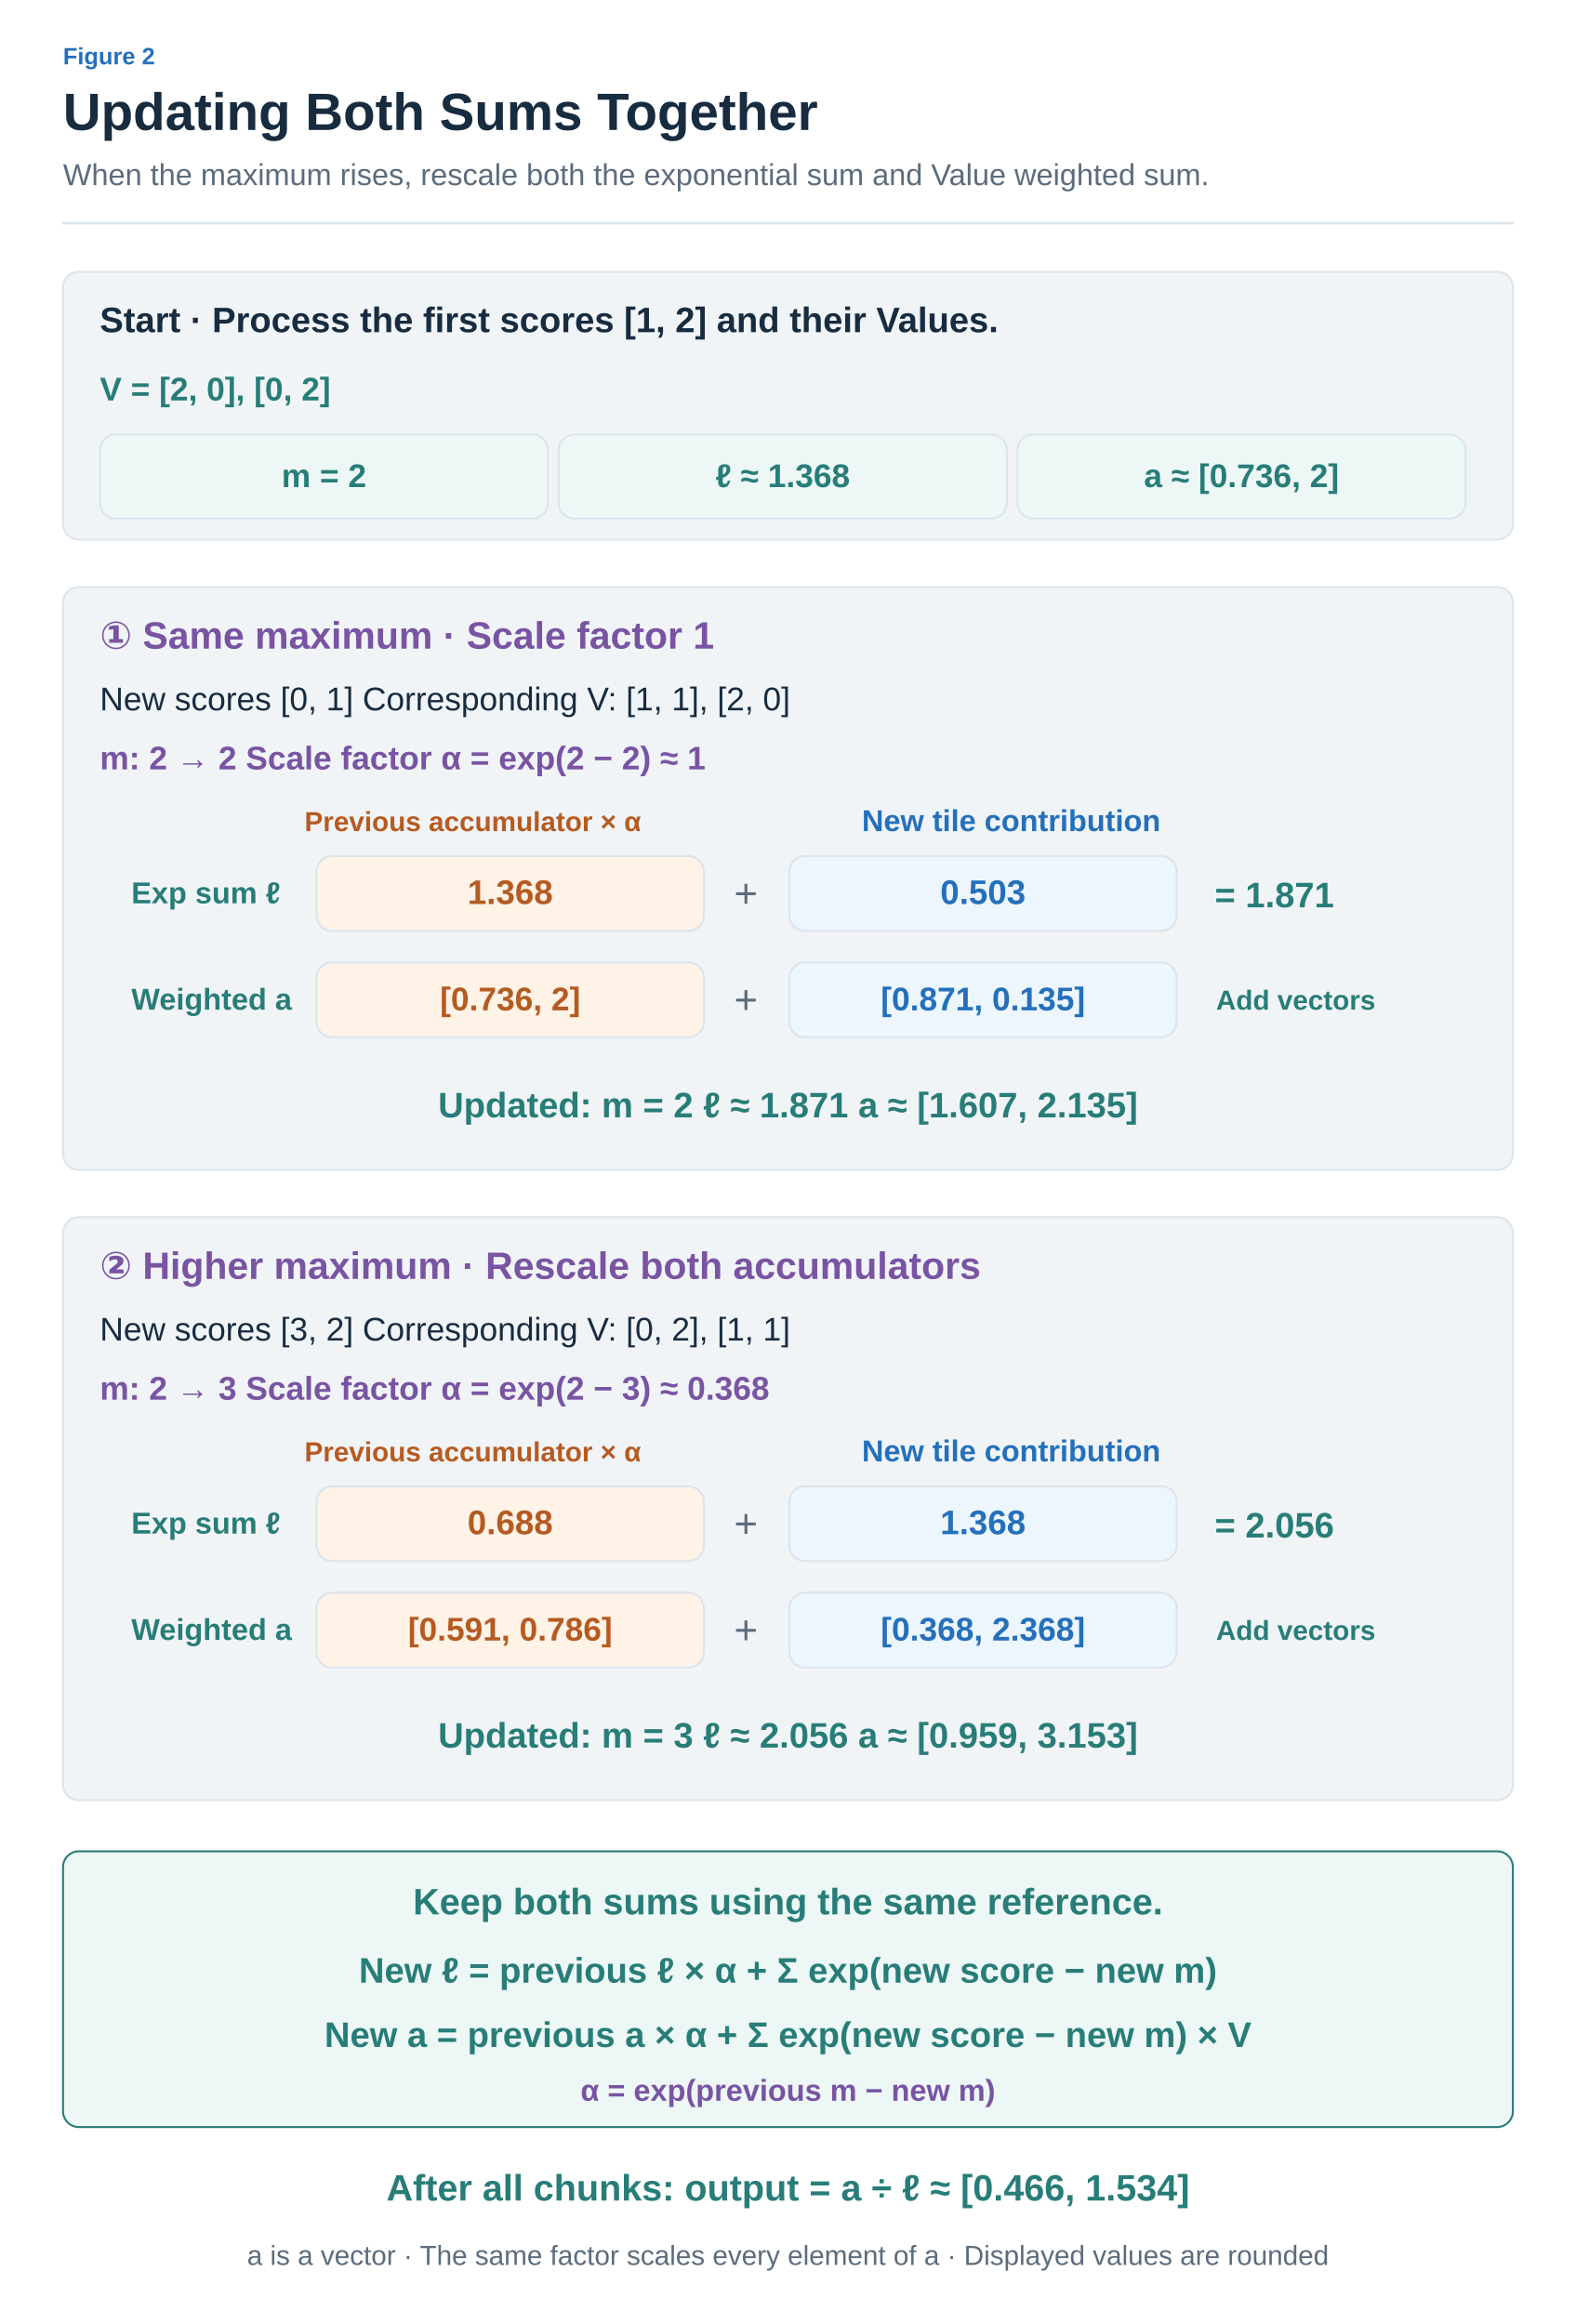
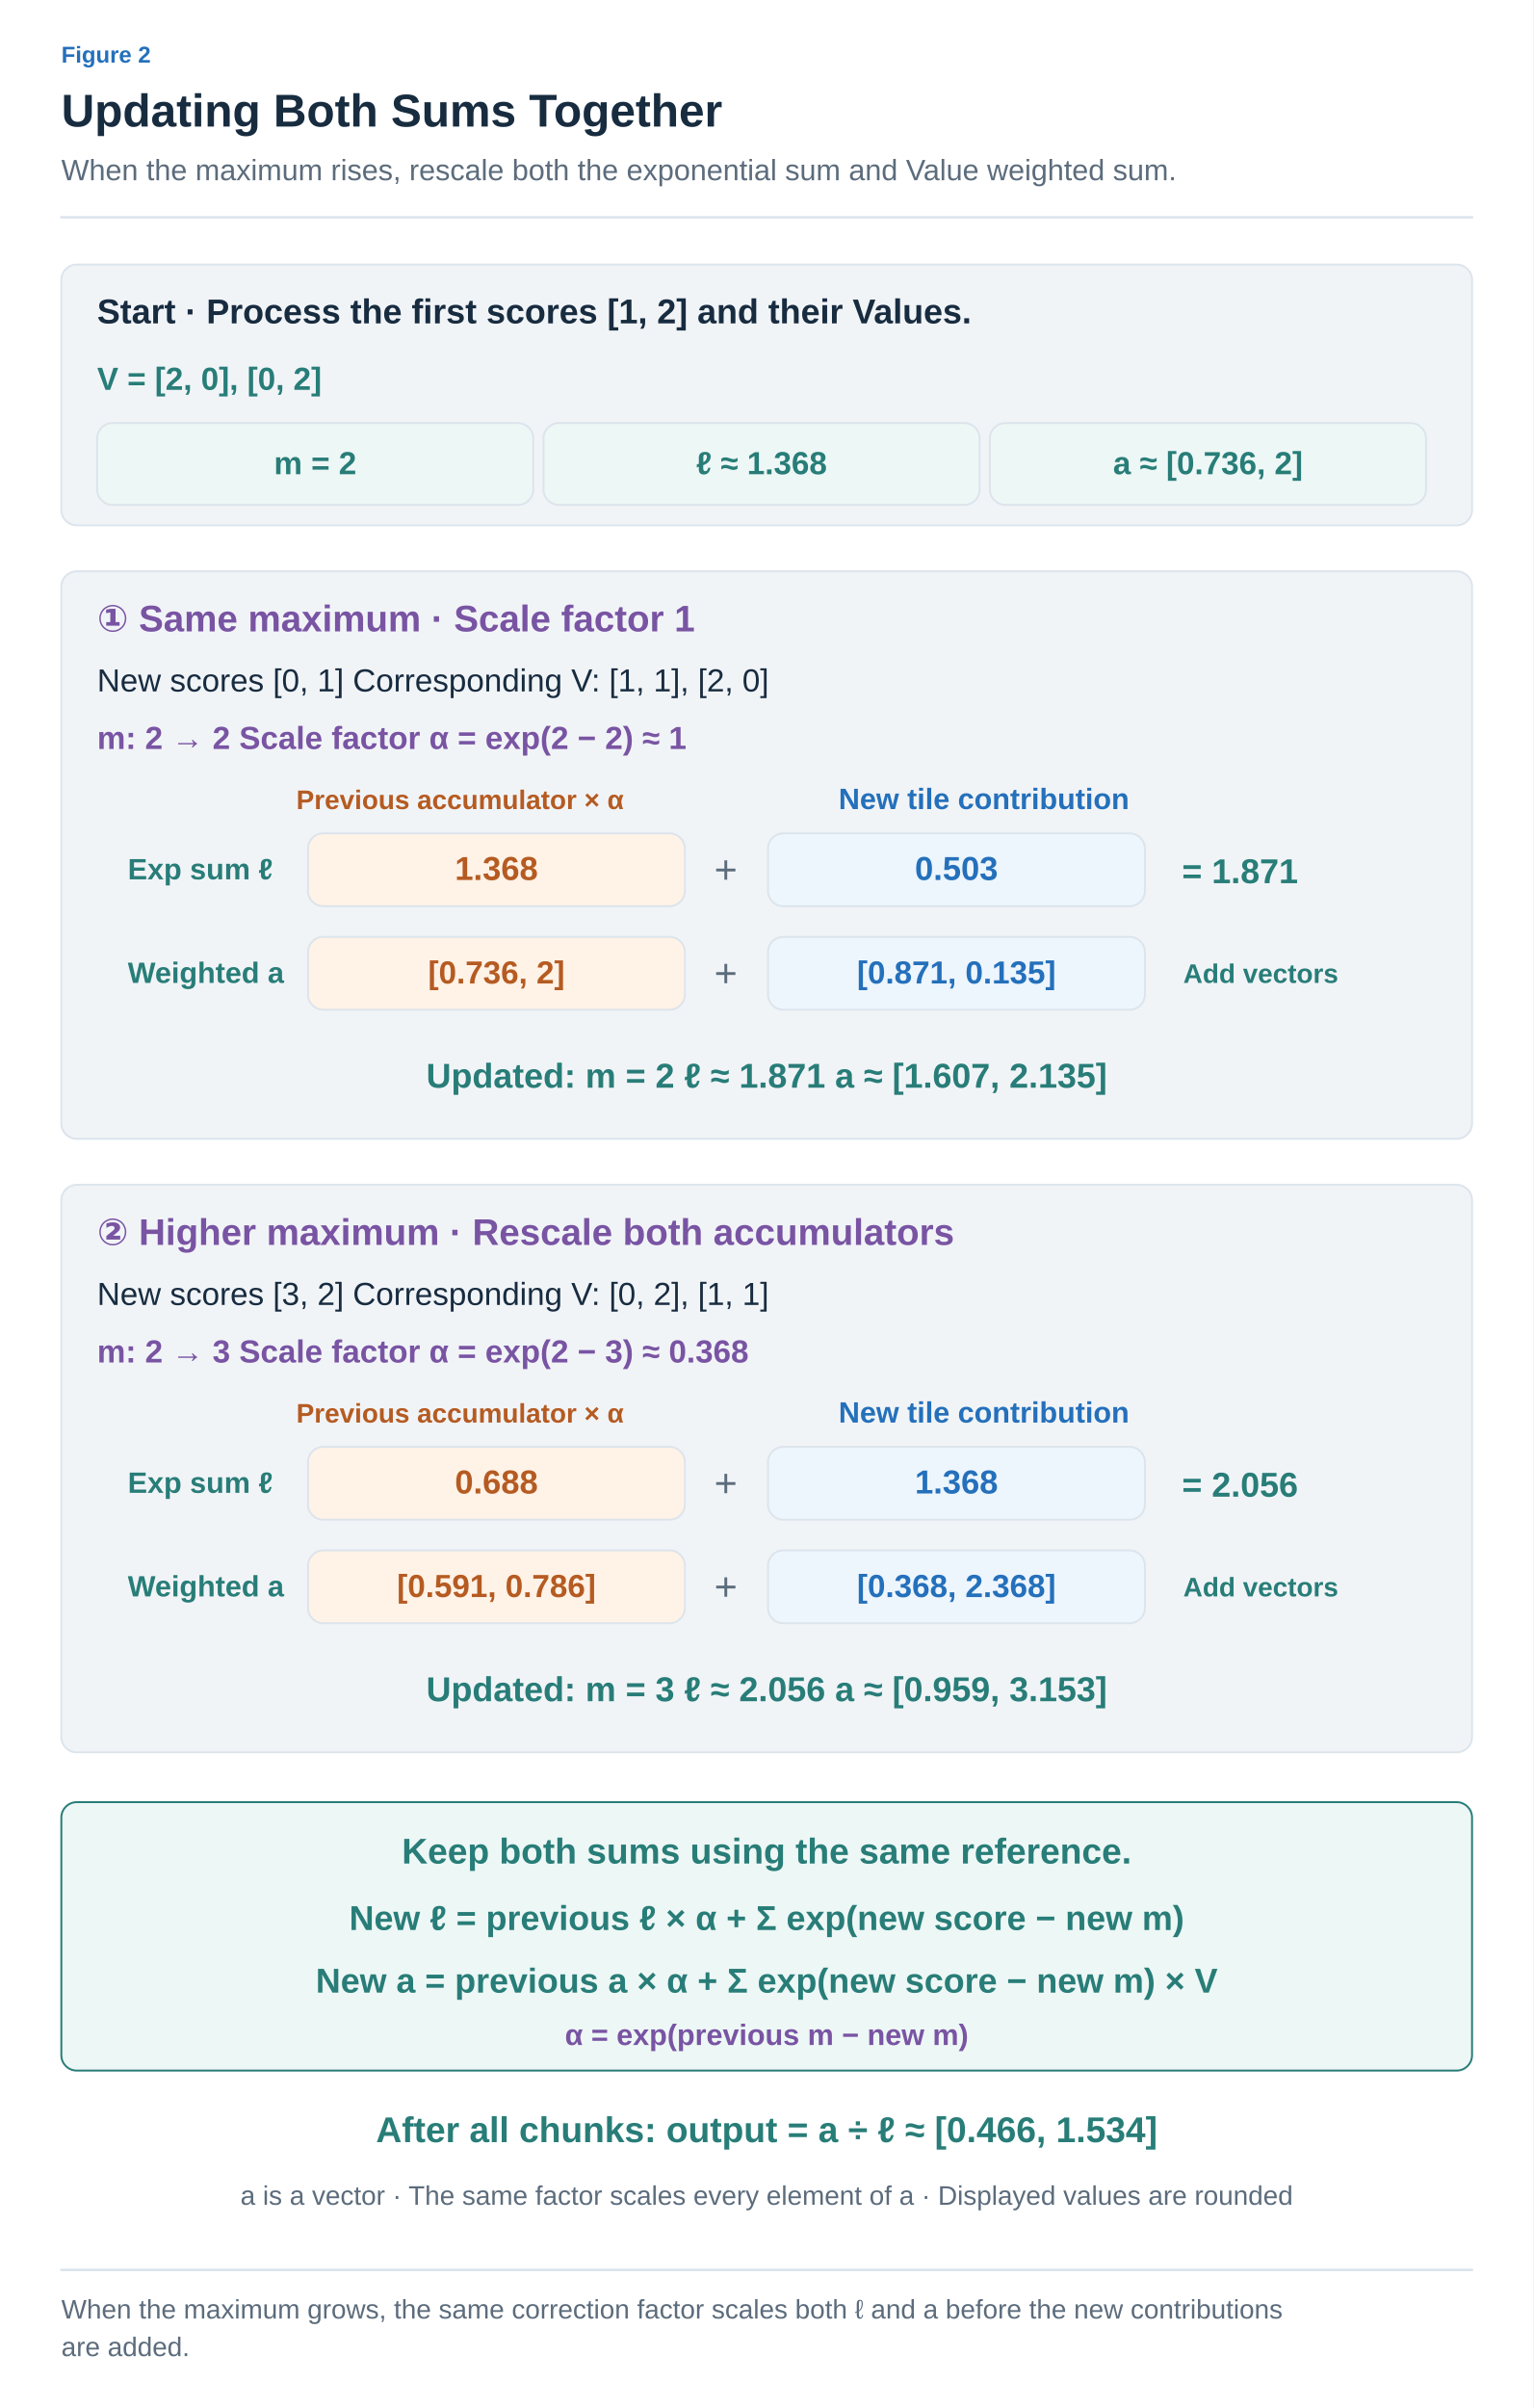
- <svg xmlns="http://www.w3.org/2000/svg" width="1200" height="1770" viewBox="0 0 1200 1770" role="img" aria-labelledby="title desc">
+ <svg xmlns="http://www.w3.org/2000/svg" width="1200" height="1884" viewBox="0 0 1200 1884" role="img" aria-labelledby="title desc">
  <defs>
-     <marker id="muted" viewBox="0 0 10 10" refX="8" refY="5" markerWidth="6" markerHeight="6" orient="auto">
+     <marker id="arrow-ink" viewBox="0 0 10 10" refX="8" refY="5" markerWidth="6" markerHeight="6" orient="auto">
+       <path d="M1 1 L9 5 L1 9" fill="none" stroke="#182C40" stroke-width="1.6" />
+     </marker>
+     <marker id="arrow-muted" viewBox="0 0 10 10" refX="8" refY="5" markerWidth="6" markerHeight="6" orient="auto">
      <path d="M1 1 L9 5 L1 9" fill="none" stroke="#5C6C7C" stroke-width="1.6" />
    </marker>
-     <marker id="blue" viewBox="0 0 10 10" refX="8" refY="5" markerWidth="6" markerHeight="6" orient="auto">
+     <marker id="arrow-line" viewBox="0 0 10 10" refX="8" refY="5" markerWidth="6" markerHeight="6" orient="auto">
+       <path d="M1 1 L9 5 L1 9" fill="none" stroke="#DCE4EC" stroke-width="1.6" />
+     </marker>
+     <marker id="arrow-paper" viewBox="0 0 10 10" refX="8" refY="5" markerWidth="6" markerHeight="6" orient="auto">
+       <path d="M1 1 L9 5 L1 9" fill="none" stroke="#FFFFFF" stroke-width="1.6" />
+     </marker>
+     <marker id="arrow-blue" viewBox="0 0 10 10" refX="8" refY="5" markerWidth="6" markerHeight="6" orient="auto">
      <path d="M1 1 L9 5 L1 9" fill="none" stroke="#2470BB" stroke-width="1.6" />
    </marker>
-     <marker id="orange" viewBox="0 0 10 10" refX="8" refY="5" markerWidth="6" markerHeight="6" orient="auto">
+     <marker id="arrow-teal" viewBox="0 0 10 10" refX="8" refY="5" markerWidth="6" markerHeight="6" orient="auto">
+       <path d="M1 1 L9 5 L1 9" fill="none" stroke="#287D78" stroke-width="1.6" />
+     </marker>
+     <marker id="arrow-orange" viewBox="0 0 10 10" refX="8" refY="5" markerWidth="6" markerHeight="6" orient="auto">
      <path d="M1 1 L9 5 L1 9" fill="none" stroke="#B55B22" stroke-width="1.6" />
    </marker>
-     <marker id="teal" viewBox="0 0 10 10" refX="8" refY="5" markerWidth="6" markerHeight="6" orient="auto">
-       <path d="M1 1 L9 5 L1 9" fill="none" stroke="#287D78" stroke-width="1.6" />
-     </marker>
-     <marker id="purple" viewBox="0 0 10 10" refX="8" refY="5" markerWidth="6" markerHeight="6" orient="auto">
+     <marker id="arrow-purple" viewBox="0 0 10 10" refX="8" refY="5" markerWidth="6" markerHeight="6" orient="auto">
      <path d="M1 1 L9 5 L1 9" fill="none" stroke="#7954A3" stroke-width="1.6" />
    </marker>
+     <marker id="arrow-gray" viewBox="0 0 10 10" refX="8" refY="5" markerWidth="6" markerHeight="6" orient="auto">
+       <path d="M1 1 L9 5 L1 9" fill="none" stroke="#657789" stroke-width="1.6" />
+     </marker>
+     <marker id="arrow-red" viewBox="0 0 10 10" refX="8" refY="5" markerWidth="6" markerHeight="6" orient="auto">
+       <path d="M1 1 L9 5 L1 9" fill="none" stroke="#B34242" stroke-width="1.6" />
+     </marker>
+     <marker id="arrow-indigo" viewBox="0 0 10 10" refX="8" refY="5" markerWidth="6" markerHeight="6" orient="auto">
+       <path d="M1 1 L9 5 L1 9" fill="none" stroke="#4C60A8" stroke-width="1.6" />
+     </marker>
+     <marker id="arrow-slate" viewBox="0 0 10 10" refX="8" refY="5" markerWidth="6" markerHeight="6" orient="auto">
+       <path d="M1 1 L9 5 L1 9" fill="none" stroke="#8191A0" stroke-width="1.6" />
+     </marker>
+     <marker id="arrow-surface" viewBox="0 0 10 10" refX="8" refY="5" markerWidth="6" markerHeight="6" orient="auto">
+       <path d="M1 1 L9 5 L1 9" fill="none" stroke="#F8FAFC" stroke-width="1.6" />
+     </marker>
  </defs>
-   <style>text{font-family:Arial,"Apple SD Gothic Neo","Noto Sans KR",sans-serif}path{stroke-linecap:round;stroke-linejoin:round}</style>
-   <rect width="1200" height="1770" fill="white" />
-   <text x="48" y="49" fill="#2470BB" font-size="18" font-weight="600" text-anchor="start">Figure 2</text>
-   <text x="48" y="99" fill="#182C40" font-size="40" font-weight="700" text-anchor="start">Updating Both Sums Together</text>
-   <text x="48" y="141" fill="#5C6C7C" font-size="23" font-weight="400" text-anchor="start">When the maximum rises, rescale both the exponential sum and Value weighted sum.</text>
-   <path d="M48,170 H1152" fill="none" stroke="#DCE4EC" stroke-width="2" />
-   <rect x="48" y="207" width="1104" height="204" rx="12" fill="#F1F4F7" stroke="#DCE4EC" stroke-width="1.5" />
-   <text x="76" y="253" fill="#182C40" font-size="27" font-weight="700" text-anchor="start">Start · Process the first scores [1, 2] and their Values.</text>
-   <text x="76" y="305" fill="#287D78" font-size="25" font-weight="600" text-anchor="start">V = [2, 0], [0, 2]</text>
-   <rect x="76.0" y="331" width="341.333" height="64" rx="12" fill="#EDF7F5" stroke="#DCE4EC" stroke-width="1.5" />
-   <text x="246.667" y="371.0" fill="#287D78" font-size="25" font-weight="600" text-anchor="middle">m = 2</text>
-   <rect x="425.333" y="331" width="341.333" height="64" rx="12" fill="#EDF7F5" stroke="#DCE4EC" stroke-width="1.5" />
-   <text x="596.0" y="371.0" fill="#287D78" font-size="25" font-weight="600" text-anchor="middle">ℓ ≈ 1.368</text>
-   <rect x="774.667" y="331" width="341.333" height="64" rx="12" fill="#EDF7F5" stroke="#DCE4EC" stroke-width="1.5" />
-   <text x="945.333" y="371.0" fill="#287D78" font-size="25" font-weight="600" text-anchor="middle">a ≈ [0.736, 2]</text>
-   <rect x="48" y="447" width="1104" height="444" rx="12" fill="#F1F4F7" stroke="#DCE4EC" stroke-width="1.5" />
-   <text x="76" y="494" fill="#7954A3" font-size="29" font-weight="700" text-anchor="start">① Same maximum · Scale factor 1</text>
-   <text x="76" y="541" fill="#182C40" font-size="25" font-weight="400" text-anchor="start">New scores [0, 1]    Corresponding V: [1, 1], [2, 0]</text>
-   <text x="76" y="586" fill="#7954A3" font-size="25" font-weight="600" text-anchor="start">m: 2 → 2     Scale factor α = exp(2 − 2) ≈ 1</text>
-   <text x="360" y="633" fill="#B55B22" font-size="21" font-weight="600" text-anchor="middle">Previous accumulator × α</text>
-   <text x="770" y="633" fill="#2470BB" font-size="23" font-weight="600" text-anchor="middle">New tile contribution</text>
-   <text x="100" y="688" fill="#287D78" font-size="23" font-weight="700" text-anchor="start">Exp sum ℓ</text>
-   <rect x="241" y="652" width="295" height="57" rx="12" fill="#FFF2E6" stroke="#DCE4EC" stroke-width="1.5" />
-   <text x="388.5" y="688.5" fill="#B55B22" font-size="26" font-weight="600" text-anchor="middle">1.368</text>
-   <text x="568" y="691" fill="#5C6C7C" font-size="31" font-weight="400" text-anchor="middle">+</text>
-   <rect x="601" y="652" width="295" height="57" rx="12" fill="#EDF5FD" stroke="#DCE4EC" stroke-width="1.5" />
-   <text x="748.5" y="688.5" fill="#2470BB" font-size="26" font-weight="600" text-anchor="middle">0.503</text>
-   <text x="925" y="691" fill="#287D78" font-size="27" font-weight="700" text-anchor="start">= 1.871</text>
-   <text x="100" y="769" fill="#287D78" font-size="23" font-weight="700" text-anchor="start">Weighted a</text>
-   <rect x="241" y="733" width="295" height="57" rx="12" fill="#FFF2E6" stroke="#DCE4EC" stroke-width="1.5" />
-   <text x="388.5" y="769.5" fill="#B55B22" font-size="25" font-weight="600" text-anchor="middle">[0.736, 2]</text>
-   <text x="568" y="772" fill="#5C6C7C" font-size="31" font-weight="400" text-anchor="middle">+</text>
-   <rect x="601" y="733" width="295" height="57" rx="12" fill="#EDF5FD" stroke="#DCE4EC" stroke-width="1.5" />
-   <text x="748.5" y="769.5" fill="#2470BB" font-size="25" font-weight="600" text-anchor="middle">[0.871, 0.135]</text>
-   <text x="926" y="769" fill="#287D78" font-size="21" font-weight="600" text-anchor="start">Add vectors</text>
-   <text x="600" y="851" fill="#287D78" font-size="27" font-weight="700" text-anchor="middle">Updated: m = 2    ℓ ≈ 1.871    a ≈ [1.607, 2.135]</text>
-   <rect x="48" y="927" width="1104" height="444" rx="12" fill="#F1F4F7" stroke="#DCE4EC" stroke-width="1.5" />
-   <text x="76" y="974" fill="#7954A3" font-size="29" font-weight="700" text-anchor="start">② Higher maximum · Rescale both accumulators</text>
-   <text x="76" y="1021" fill="#182C40" font-size="25" font-weight="400" text-anchor="start">New scores [3, 2]    Corresponding V: [0, 2], [1, 1]</text>
-   <text x="76" y="1066" fill="#7954A3" font-size="25" font-weight="600" text-anchor="start">m: 2 → 3     Scale factor α = exp(2 − 3) ≈ 0.368</text>
-   <text x="360" y="1113" fill="#B55B22" font-size="21" font-weight="600" text-anchor="middle">Previous accumulator × α</text>
-   <text x="770" y="1113" fill="#2470BB" font-size="23" font-weight="600" text-anchor="middle">New tile contribution</text>
-   <text x="100" y="1168" fill="#287D78" font-size="23" font-weight="700" text-anchor="start">Exp sum ℓ</text>
-   <rect x="241" y="1132" width="295" height="57" rx="12" fill="#FFF2E6" stroke="#DCE4EC" stroke-width="1.5" />
-   <text x="388.5" y="1168.5" fill="#B55B22" font-size="26" font-weight="600" text-anchor="middle">0.688</text>
-   <text x="568" y="1171" fill="#5C6C7C" font-size="31" font-weight="400" text-anchor="middle">+</text>
-   <rect x="601" y="1132" width="295" height="57" rx="12" fill="#EDF5FD" stroke="#DCE4EC" stroke-width="1.5" />
-   <text x="748.5" y="1168.5" fill="#2470BB" font-size="26" font-weight="600" text-anchor="middle">1.368</text>
-   <text x="925" y="1171" fill="#287D78" font-size="27" font-weight="700" text-anchor="start">= 2.056</text>
-   <text x="100" y="1249" fill="#287D78" font-size="23" font-weight="700" text-anchor="start">Weighted a</text>
-   <rect x="241" y="1213" width="295" height="57" rx="12" fill="#FFF2E6" stroke="#DCE4EC" stroke-width="1.5" />
-   <text x="388.5" y="1249.5" fill="#B55B22" font-size="25" font-weight="600" text-anchor="middle">[0.591, 0.786]</text>
-   <text x="568" y="1252" fill="#5C6C7C" font-size="31" font-weight="400" text-anchor="middle">+</text>
-   <rect x="601" y="1213" width="295" height="57" rx="12" fill="#EDF5FD" stroke="#DCE4EC" stroke-width="1.5" />
-   <text x="748.5" y="1249.5" fill="#2470BB" font-size="25" font-weight="600" text-anchor="middle">[0.368, 2.368]</text>
-   <text x="926" y="1249" fill="#287D78" font-size="21" font-weight="600" text-anchor="start">Add vectors</text>
-   <text x="600" y="1331" fill="#287D78" font-size="27" font-weight="700" text-anchor="middle">Updated: m = 3    ℓ ≈ 2.056    a ≈ [0.959, 3.153]</text>
-   <rect x="48" y="1410" width="1104" height="210" rx="12" fill="#EDF7F5" stroke="#287D78" stroke-width="1.5" />
-   <text x="600" y="1458" fill="#287D78" font-size="28" font-weight="700" text-anchor="middle">Keep both sums using the same reference.</text>
-   <text x="600" y="1510" fill="#287D78" font-size="27" font-weight="600" text-anchor="middle">New ℓ = previous ℓ × α + Σ exp(new score − new m)</text>
-   <text x="600" y="1559" fill="#287D78" font-size="27" font-weight="600" text-anchor="middle">New a = previous a × α + Σ exp(new score − new m) × V</text>
-   <text x="600" y="1600" fill="#7954A3" font-size="23" font-weight="600" text-anchor="middle">α = exp(previous m − new m)</text>
-   <text x="600" y="1676" fill="#287D78" font-size="28" font-weight="700" text-anchor="middle">After all chunks: output = a ÷ ℓ ≈ [0.466, 1.534]</text>
-   <text x="600" y="1725" fill="#5C6C7C" font-size="21" font-weight="400" text-anchor="middle">a is a vector · The same factor scales every element of a · Displayed values are rounded</text>
+   <style>text{font-family:Arial,"Apple SD Gothic Neo","Noto Sans KR",sans-serif}text[font-family]{font-family:Menlo,Consolas,monospace}path{stroke-linecap:round;stroke-linejoin:round}</style>
+   <rect width="100%" height="100%" fill="white" />
+   <text x="48" y="49" fill="#2470BB" font-size="18" font-weight="600" text-anchor="start" data-max-width="1104">Figure 2</text>
+   <text x="48" y="99" fill="#182C40" font-size="36" font-weight="700" text-anchor="start" data-max-width="1104">Updating Both Sums Together</text>
+   <text x="48" y="141" fill="#5C6C7C" font-size="23" font-weight="400" text-anchor="start" data-max-width="1104">When the maximum rises, rescale both the exponential sum and Value weighted sum.</text>
+   <path d="M48,170 H1152" stroke="#DCE4EC" stroke-width="2" />
+   <g transform="translate(48 206) scale(1)" data-panel="1">
+     <g transform="translate(-48 -206)">
+       <rect x="48" y="207" width="1104" height="204" rx="12" fill="#F1F4F7" stroke="#DCE4EC" stroke-width="1.5" />
+       <text x="76" y="253" fill="#182C40" font-size="27" font-weight="700" text-anchor="start">Start · Process the first scores [1, 2] and their Values.</text>
+       <text x="76" y="305" fill="#287D78" font-size="25" font-weight="600" text-anchor="start">V = [2, 0], [0, 2]</text>
+       <rect x="76" y="331" width="341.333" height="64" rx="12" fill="#EDF7F5" stroke="#DCE4EC" stroke-width="1.5" />
+       <text x="246.667" y="371" fill="#287D78" font-size="25" font-weight="600" text-anchor="middle">m = 2</text>
+       <rect x="425.333" y="331" width="341.333" height="64" rx="12" fill="#EDF7F5" stroke="#DCE4EC" stroke-width="1.5" />
+       <text x="596" y="371" fill="#287D78" font-size="25" font-weight="600" text-anchor="middle">ℓ ≈ 1.368</text>
+       <rect x="774.667" y="331" width="341.333" height="64" rx="12" fill="#EDF7F5" stroke="#DCE4EC" stroke-width="1.5" />
+       <text x="945.333" y="371" fill="#287D78" font-size="25" font-weight="600" text-anchor="middle">a ≈ [0.736, 2]</text>
+       <rect x="48" y="447" width="1104" height="444" rx="12" fill="#F1F4F7" stroke="#DCE4EC" stroke-width="1.5" />
+       <text x="76" y="494" fill="#7954A3" font-size="29" font-weight="700" text-anchor="start">① Same maximum · Scale factor 1</text>
+       <text x="76" y="541" fill="#182C40" font-size="25" font-weight="400" text-anchor="start">New scores [0, 1]    Corresponding V: [1, 1], [2, 0]</text>
+       <text x="76" y="586" fill="#7954A3" font-size="25" font-weight="600" text-anchor="start">m: 2 → 2     Scale factor α = exp(2 − 2) ≈ 1</text>
+       <text x="360" y="633" fill="#B55B22" font-size="21" font-weight="600" text-anchor="middle">Previous accumulator × α</text>
+       <text x="770" y="633" fill="#2470BB" font-size="23" font-weight="600" text-anchor="middle">New tile contribution</text>
+       <text x="100" y="688" fill="#287D78" font-size="23" font-weight="700" text-anchor="start">Exp sum ℓ</text>
+       <rect x="241" y="652" width="295" height="57" rx="12" fill="#FFF2E6" stroke="#DCE4EC" stroke-width="1.5" />
+       <text x="388.5" y="688.5" fill="#B55B22" font-size="26" font-weight="600" text-anchor="middle">1.368</text>
+       <text x="568" y="691" fill="#5C6C7C" font-size="31" font-weight="400" text-anchor="middle">+</text>
+       <rect x="601" y="652" width="295" height="57" rx="12" fill="#EDF5FD" stroke="#DCE4EC" stroke-width="1.5" />
+       <text x="748.5" y="688.5" fill="#2470BB" font-size="26" font-weight="600" text-anchor="middle">0.503</text>
+       <text x="925" y="691" fill="#287D78" font-size="27" font-weight="700" text-anchor="start">= 1.871</text>
+       <text x="100" y="769" fill="#287D78" font-size="23" font-weight="700" text-anchor="start">Weighted a</text>
+       <rect x="241" y="733" width="295" height="57" rx="12" fill="#FFF2E6" stroke="#DCE4EC" stroke-width="1.5" />
+       <text x="388.5" y="769.5" fill="#B55B22" font-size="25" font-weight="600" text-anchor="middle">[0.736, 2]</text>
+       <text x="568" y="772" fill="#5C6C7C" font-size="31" font-weight="400" text-anchor="middle">+</text>
+       <rect x="601" y="733" width="295" height="57" rx="12" fill="#EDF5FD" stroke="#DCE4EC" stroke-width="1.5" />
+       <text x="748.5" y="769.5" fill="#2470BB" font-size="25" font-weight="600" text-anchor="middle">[0.871, 0.135]</text>
+       <text x="926" y="769" fill="#287D78" font-size="21" font-weight="600" text-anchor="start">Add vectors</text>
+       <text x="600" y="851" fill="#287D78" font-size="27" font-weight="700" text-anchor="middle">Updated: m = 2    ℓ ≈ 1.871    a ≈ [1.607, 2.135]</text>
+       <rect x="48" y="927" width="1104" height="444" rx="12" fill="#F1F4F7" stroke="#DCE4EC" stroke-width="1.5" />
+       <text x="76" y="974" fill="#7954A3" font-size="29" font-weight="700" text-anchor="start">② Higher maximum · Rescale both accumulators</text>
+       <text x="76" y="1021" fill="#182C40" font-size="25" font-weight="400" text-anchor="start">New scores [3, 2]    Corresponding V: [0, 2], [1, 1]</text>
+       <text x="76" y="1066" fill="#7954A3" font-size="25" font-weight="600" text-anchor="start">m: 2 → 3     Scale factor α = exp(2 − 3) ≈ 0.368</text>
+       <text x="360" y="1113" fill="#B55B22" font-size="21" font-weight="600" text-anchor="middle">Previous accumulator × α</text>
+       <text x="770" y="1113" fill="#2470BB" font-size="23" font-weight="600" text-anchor="middle">New tile contribution</text>
+       <text x="100" y="1168" fill="#287D78" font-size="23" font-weight="700" text-anchor="start">Exp sum ℓ</text>
+       <rect x="241" y="1132" width="295" height="57" rx="12" fill="#FFF2E6" stroke="#DCE4EC" stroke-width="1.5" />
+       <text x="388.5" y="1168.5" fill="#B55B22" font-size="26" font-weight="600" text-anchor="middle">0.688</text>
+       <text x="568" y="1171" fill="#5C6C7C" font-size="31" font-weight="400" text-anchor="middle">+</text>
+       <rect x="601" y="1132" width="295" height="57" rx="12" fill="#EDF5FD" stroke="#DCE4EC" stroke-width="1.5" />
+       <text x="748.5" y="1168.5" fill="#2470BB" font-size="26" font-weight="600" text-anchor="middle">1.368</text>
+       <text x="925" y="1171" fill="#287D78" font-size="27" font-weight="700" text-anchor="start">= 2.056</text>
+       <text x="100" y="1249" fill="#287D78" font-size="23" font-weight="700" text-anchor="start">Weighted a</text>
+       <rect x="241" y="1213" width="295" height="57" rx="12" fill="#FFF2E6" stroke="#DCE4EC" stroke-width="1.5" />
+       <text x="388.5" y="1249.5" fill="#B55B22" font-size="25" font-weight="600" text-anchor="middle">[0.591, 0.786]</text>
+       <text x="568" y="1252" fill="#5C6C7C" font-size="31" font-weight="400" text-anchor="middle">+</text>
+       <rect x="601" y="1213" width="295" height="57" rx="12" fill="#EDF5FD" stroke="#DCE4EC" stroke-width="1.5" />
+       <text x="748.5" y="1249.5" fill="#2470BB" font-size="25" font-weight="600" text-anchor="middle">[0.368, 2.368]</text>
+       <text x="926" y="1249" fill="#287D78" font-size="21" font-weight="600" text-anchor="start">Add vectors</text>
+       <text x="600" y="1331" fill="#287D78" font-size="27" font-weight="700" text-anchor="middle">Updated: m = 3    ℓ ≈ 2.056    a ≈ [0.959, 3.153]</text>
+       <rect x="48" y="1410" width="1104" height="210" rx="12" fill="#EDF7F5" stroke="#287D78" stroke-width="1.5" />
+       <text x="600" y="1458" fill="#287D78" font-size="28" font-weight="700" text-anchor="middle">Keep both sums using the same reference.</text>
+       <text x="600" y="1510" fill="#287D78" font-size="27" font-weight="600" text-anchor="middle">New ℓ = previous ℓ × α + Σ exp(new score − new m)</text>
+       <text x="600" y="1559" fill="#287D78" font-size="27" font-weight="600" text-anchor="middle">New a = previous a × α + Σ exp(new score − new m) × V</text>
+       <text x="600" y="1600" fill="#7954A3" font-size="23" font-weight="600" text-anchor="middle">α = exp(previous m − new m)</text>
+       <text x="600" y="1676" fill="#287D78" font-size="28" font-weight="700" text-anchor="middle">After all chunks: output = a ÷ ℓ ≈ [0.466, 1.534]</text>
+       <text x="600" y="1725" fill="#5C6C7C" font-size="21" font-weight="400" text-anchor="middle">a is a vector · The same factor scales every element of a · Displayed values are rounded</text>
+     </g>
+   </g>
+   <path d="M48,1776 H1152" stroke="#DCE4EC" stroke-width="2" />
+   <text x="48" y="1814" fill="#5C6C7C" font-size="21" font-weight="400" text-anchor="start" data-max-width="1104">When the maximum grows, the same correction factor scales both ℓ and a before the new contributions</text>
+   <text x="48" y="1843.4" fill="#5C6C7C" font-size="21" font-weight="400" text-anchor="start" data-max-width="1104">are added.</text>
</svg>
